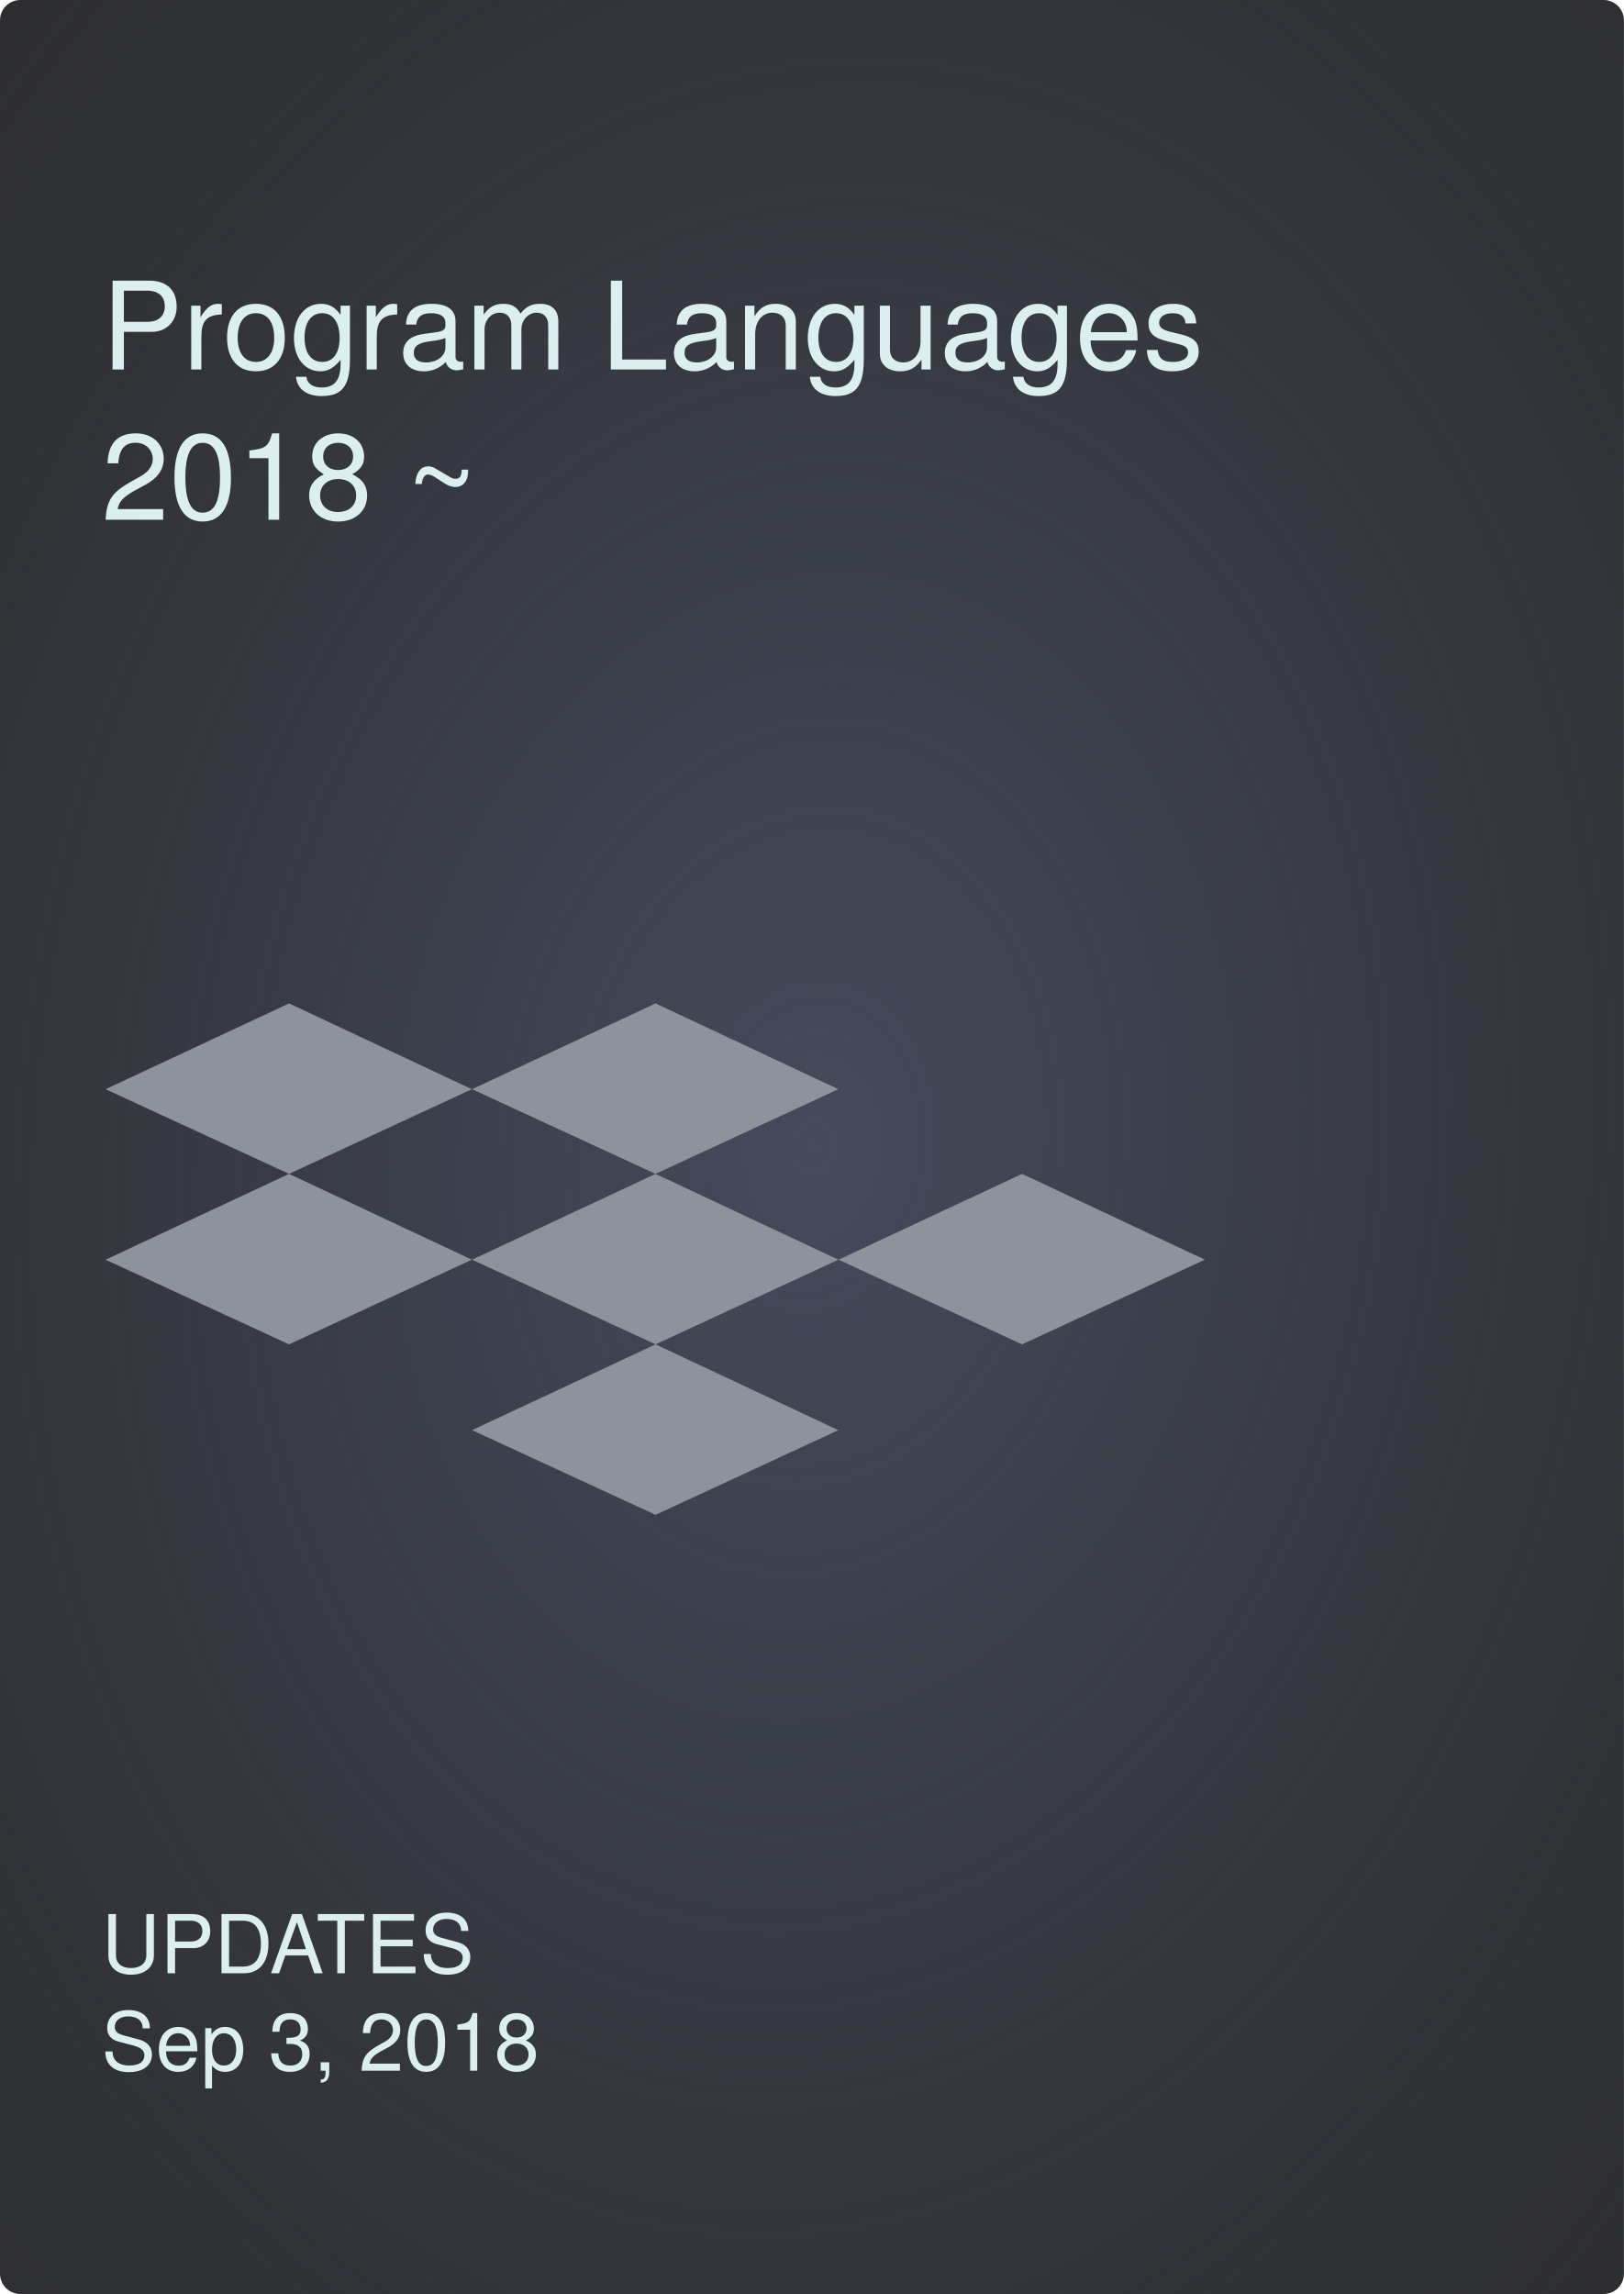
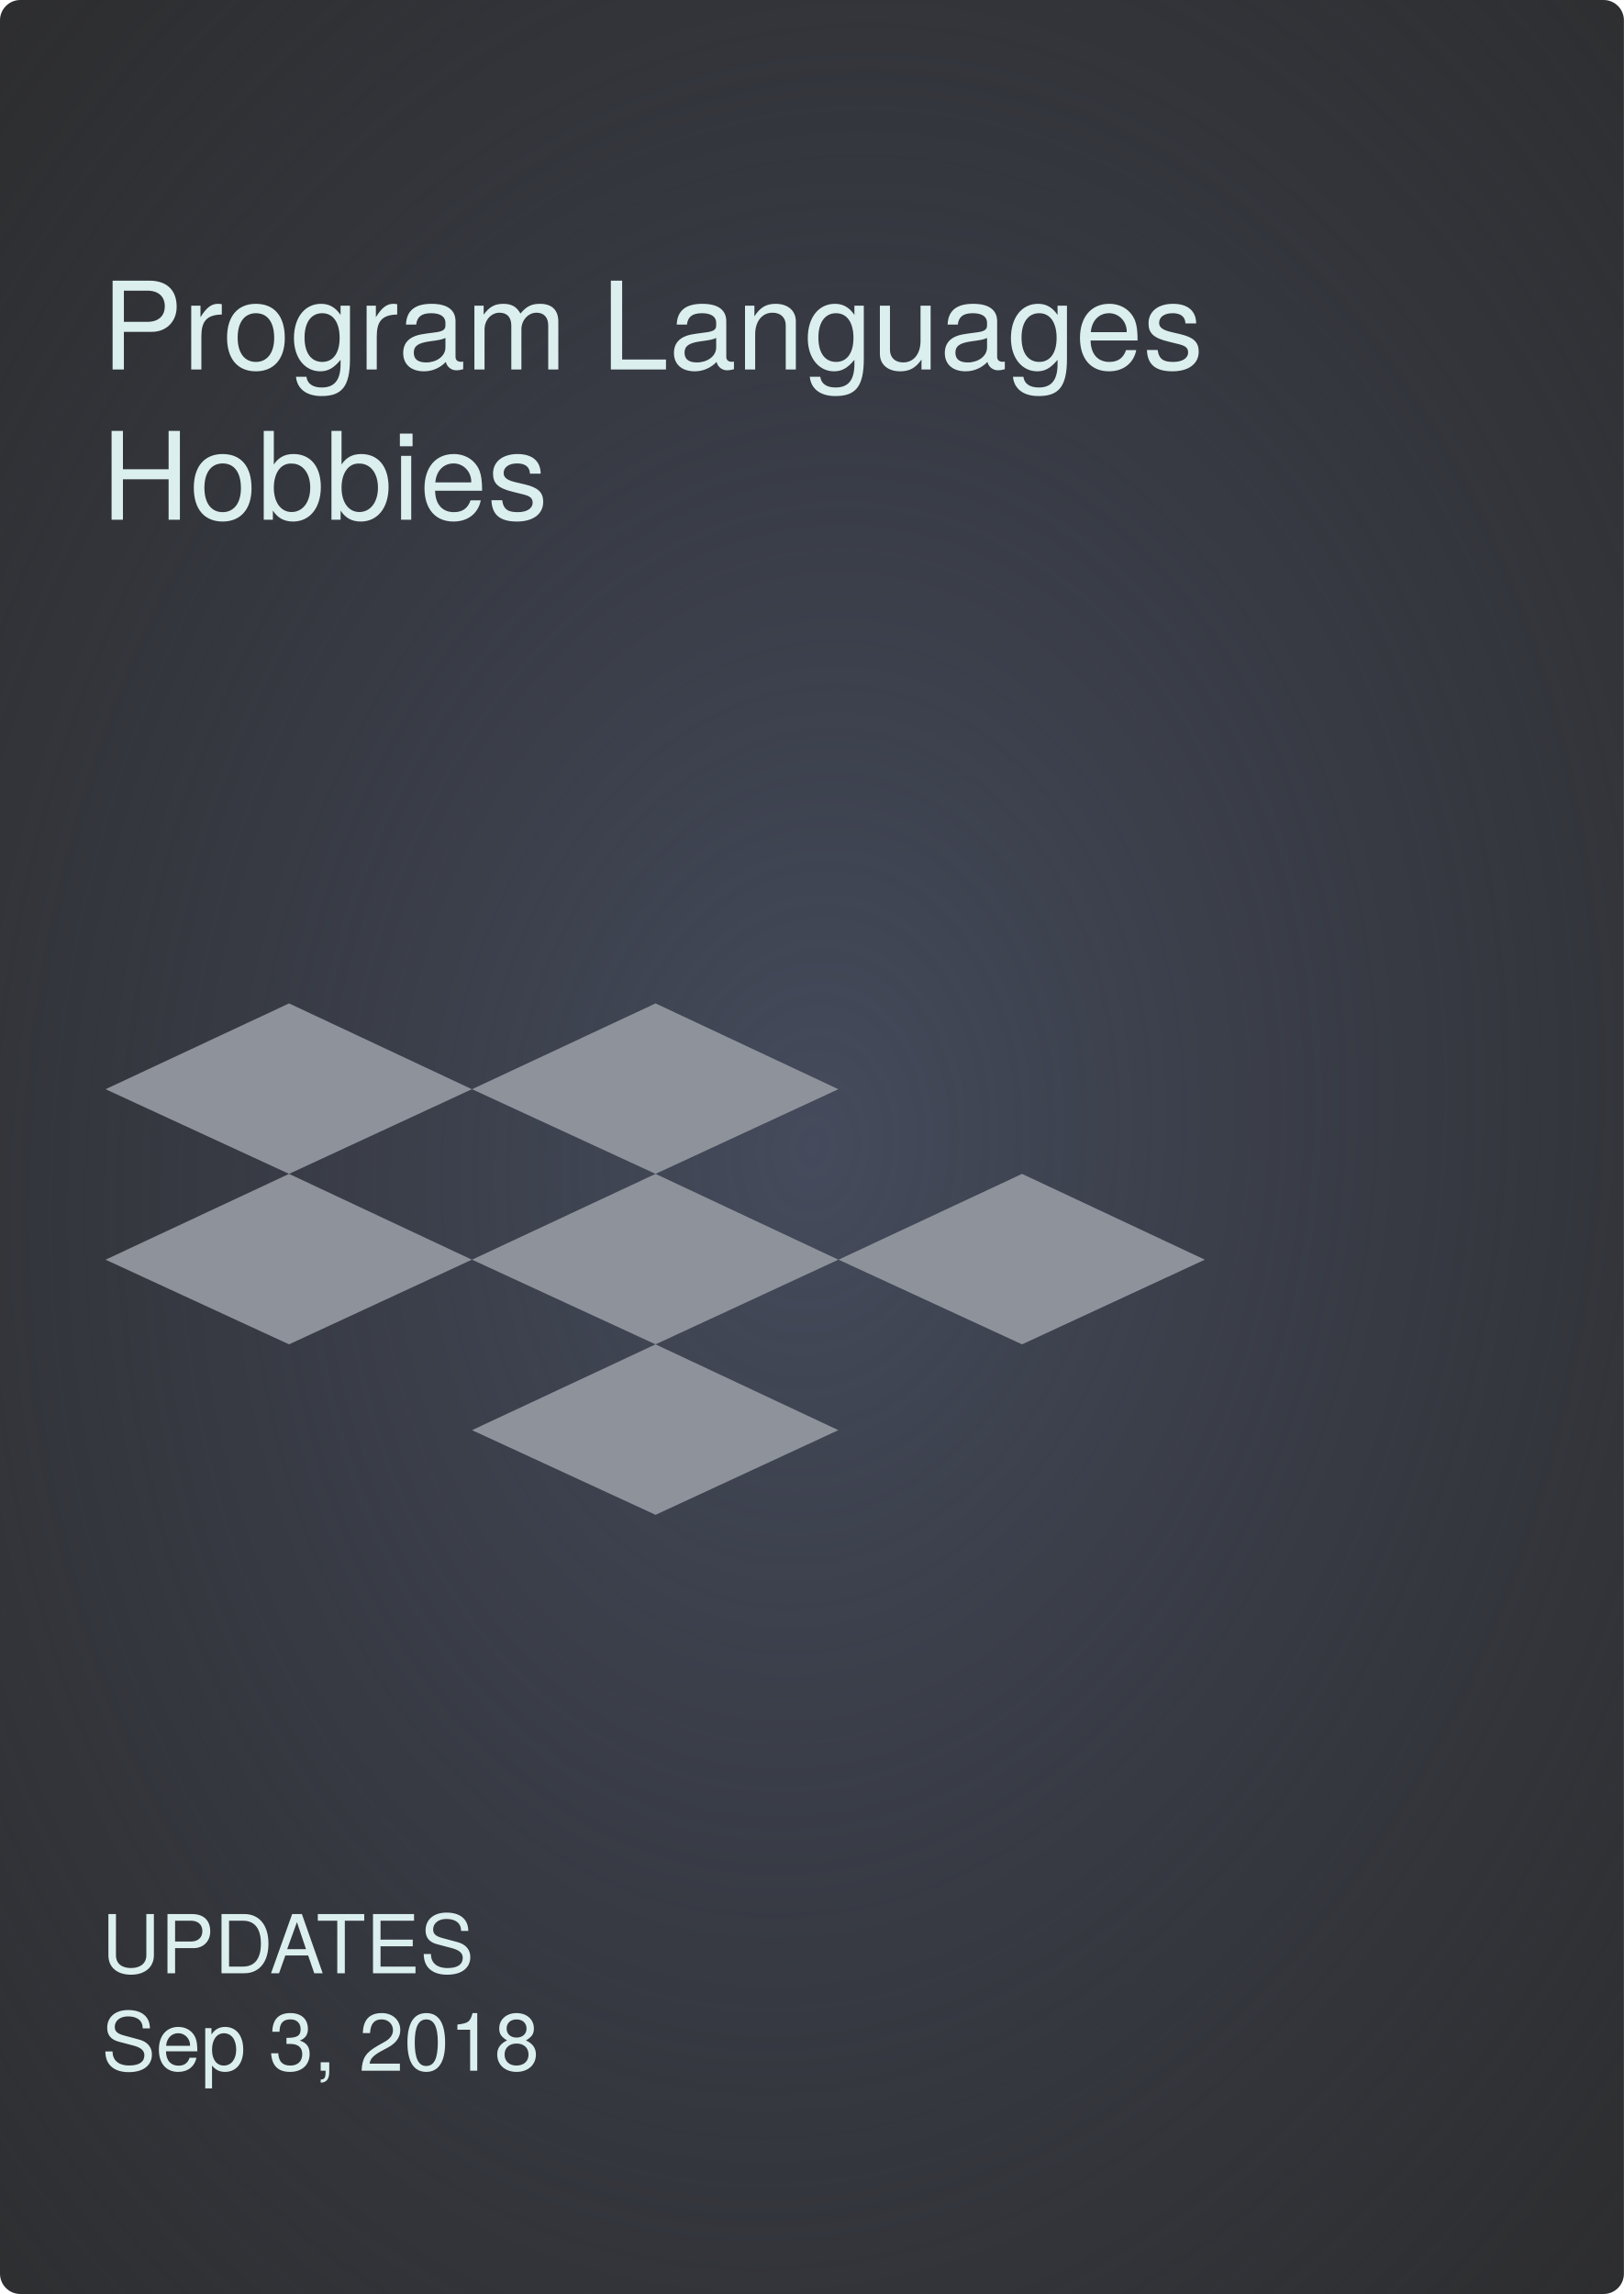
<svg xmlns="http://www.w3.org/2000/svg" viewBox="0 0 400 565">
  <defs>
    <style>
      .cls-1 {
        fill: url(#radial-gradient);
      }

      .cls-2 {
        fill: #8e929b;
      }

      .cls-3, .cls-4 {
        fill: #dbefef;
      }

      .cls-3 {
        font-size: 30px;
        font-family: HelveticaNeue-Medium, Helvetica Neue;
        font-weight: 500;
      }

      .cls-4 {
        font-size: 20px;
        font-family: HelveticaNeue, Helvetica Neue;
      }
    </style>
    <radialGradient id="radial-gradient" cx="0.5" cy="0.5" r="0.574" gradientTransform="matrix(1.41, 0.058, -0.115, 1.41, -0.147, -0.234)" gradientUnits="objectBoundingBox">
      <stop offset="0" stop-color="#454b5c" />
      <stop offset="1" stop-color="#030303" stop-opacity="0.839" />
    </radialGradient>
  </defs>
  <g id="Group_442" data-name="Group 442" transform="translate(-875 -422)">
    <g id="Group_429" data-name="Group 429">
      <rect id="Rectangle_33" data-name="Rectangle 33" class="cls-1" width="400" height="565" rx="5" transform="translate(875 422)" />
      <g id="Group_423" data-name="Group 423" transform="translate(272 58.132)">
        <path id="Path_278" data-name="Path 278" class="cls-2" d="M2737.315,650l-45.2,21.133,45.2,20.854,45.026-20.854Z" transform="translate(-2063.115 2.988)" />
        <path id="Path_279" data-name="Path 279" class="cls-2" d="M2737.315,650l-45.2,21.133,45.2,20.854,45.026-20.854Z" transform="translate(-1882.569 2.988)" />
        <path id="Path_280" data-name="Path 280" class="cls-2" d="M2737.315,650l-45.2,21.133,45.2,20.854,45.026-20.854Z" transform="translate(-1972.842 2.988)" />
        <path id="Path_281" data-name="Path 281" class="cls-2" d="M2737.315,650l-45.2,21.133,45.2,20.854,45.026-20.854Z" transform="translate(-1972.842 44.975)" />
        <path id="Path_282" data-name="Path 282" class="cls-2" d="M2737.315,650l-45.2,21.133,45.2,20.854,45.026-20.854Z" transform="translate(-2063.115 -39)" />
        <path id="Path_283" data-name="Path 283" class="cls-2" d="M2737.315,650l-45.2,21.133,45.2,20.854,45.026-20.854Z" transform="translate(-1972.842 -39)" />
      </g>
    </g>
    <g id="Group_434" data-name="Group 434" transform="translate(0 -705)">
      <text id="Program_Languages_2018_" data-name="Program Languages 2018 ~" class="cls-3" transform="translate(900 1218)">
        <tspan x="0" y="0">Program Languages</tspan>
-         <tspan x="0" y="37">2018 ~</tspan>
+         <tspan x="0" y="37">Hobbies</tspan>
      </text>
      <text id="UPDATES_Sep_3_2018" data-name="UPDATES Sep 3, 2018" class="cls-4" transform="translate(900 1613)">
        <tspan x="0" y="0">UPDATES</tspan>
        <tspan x="0" y="24">Sep 3, 2018</tspan>
      </text>
    </g>
  </g>
</svg>
